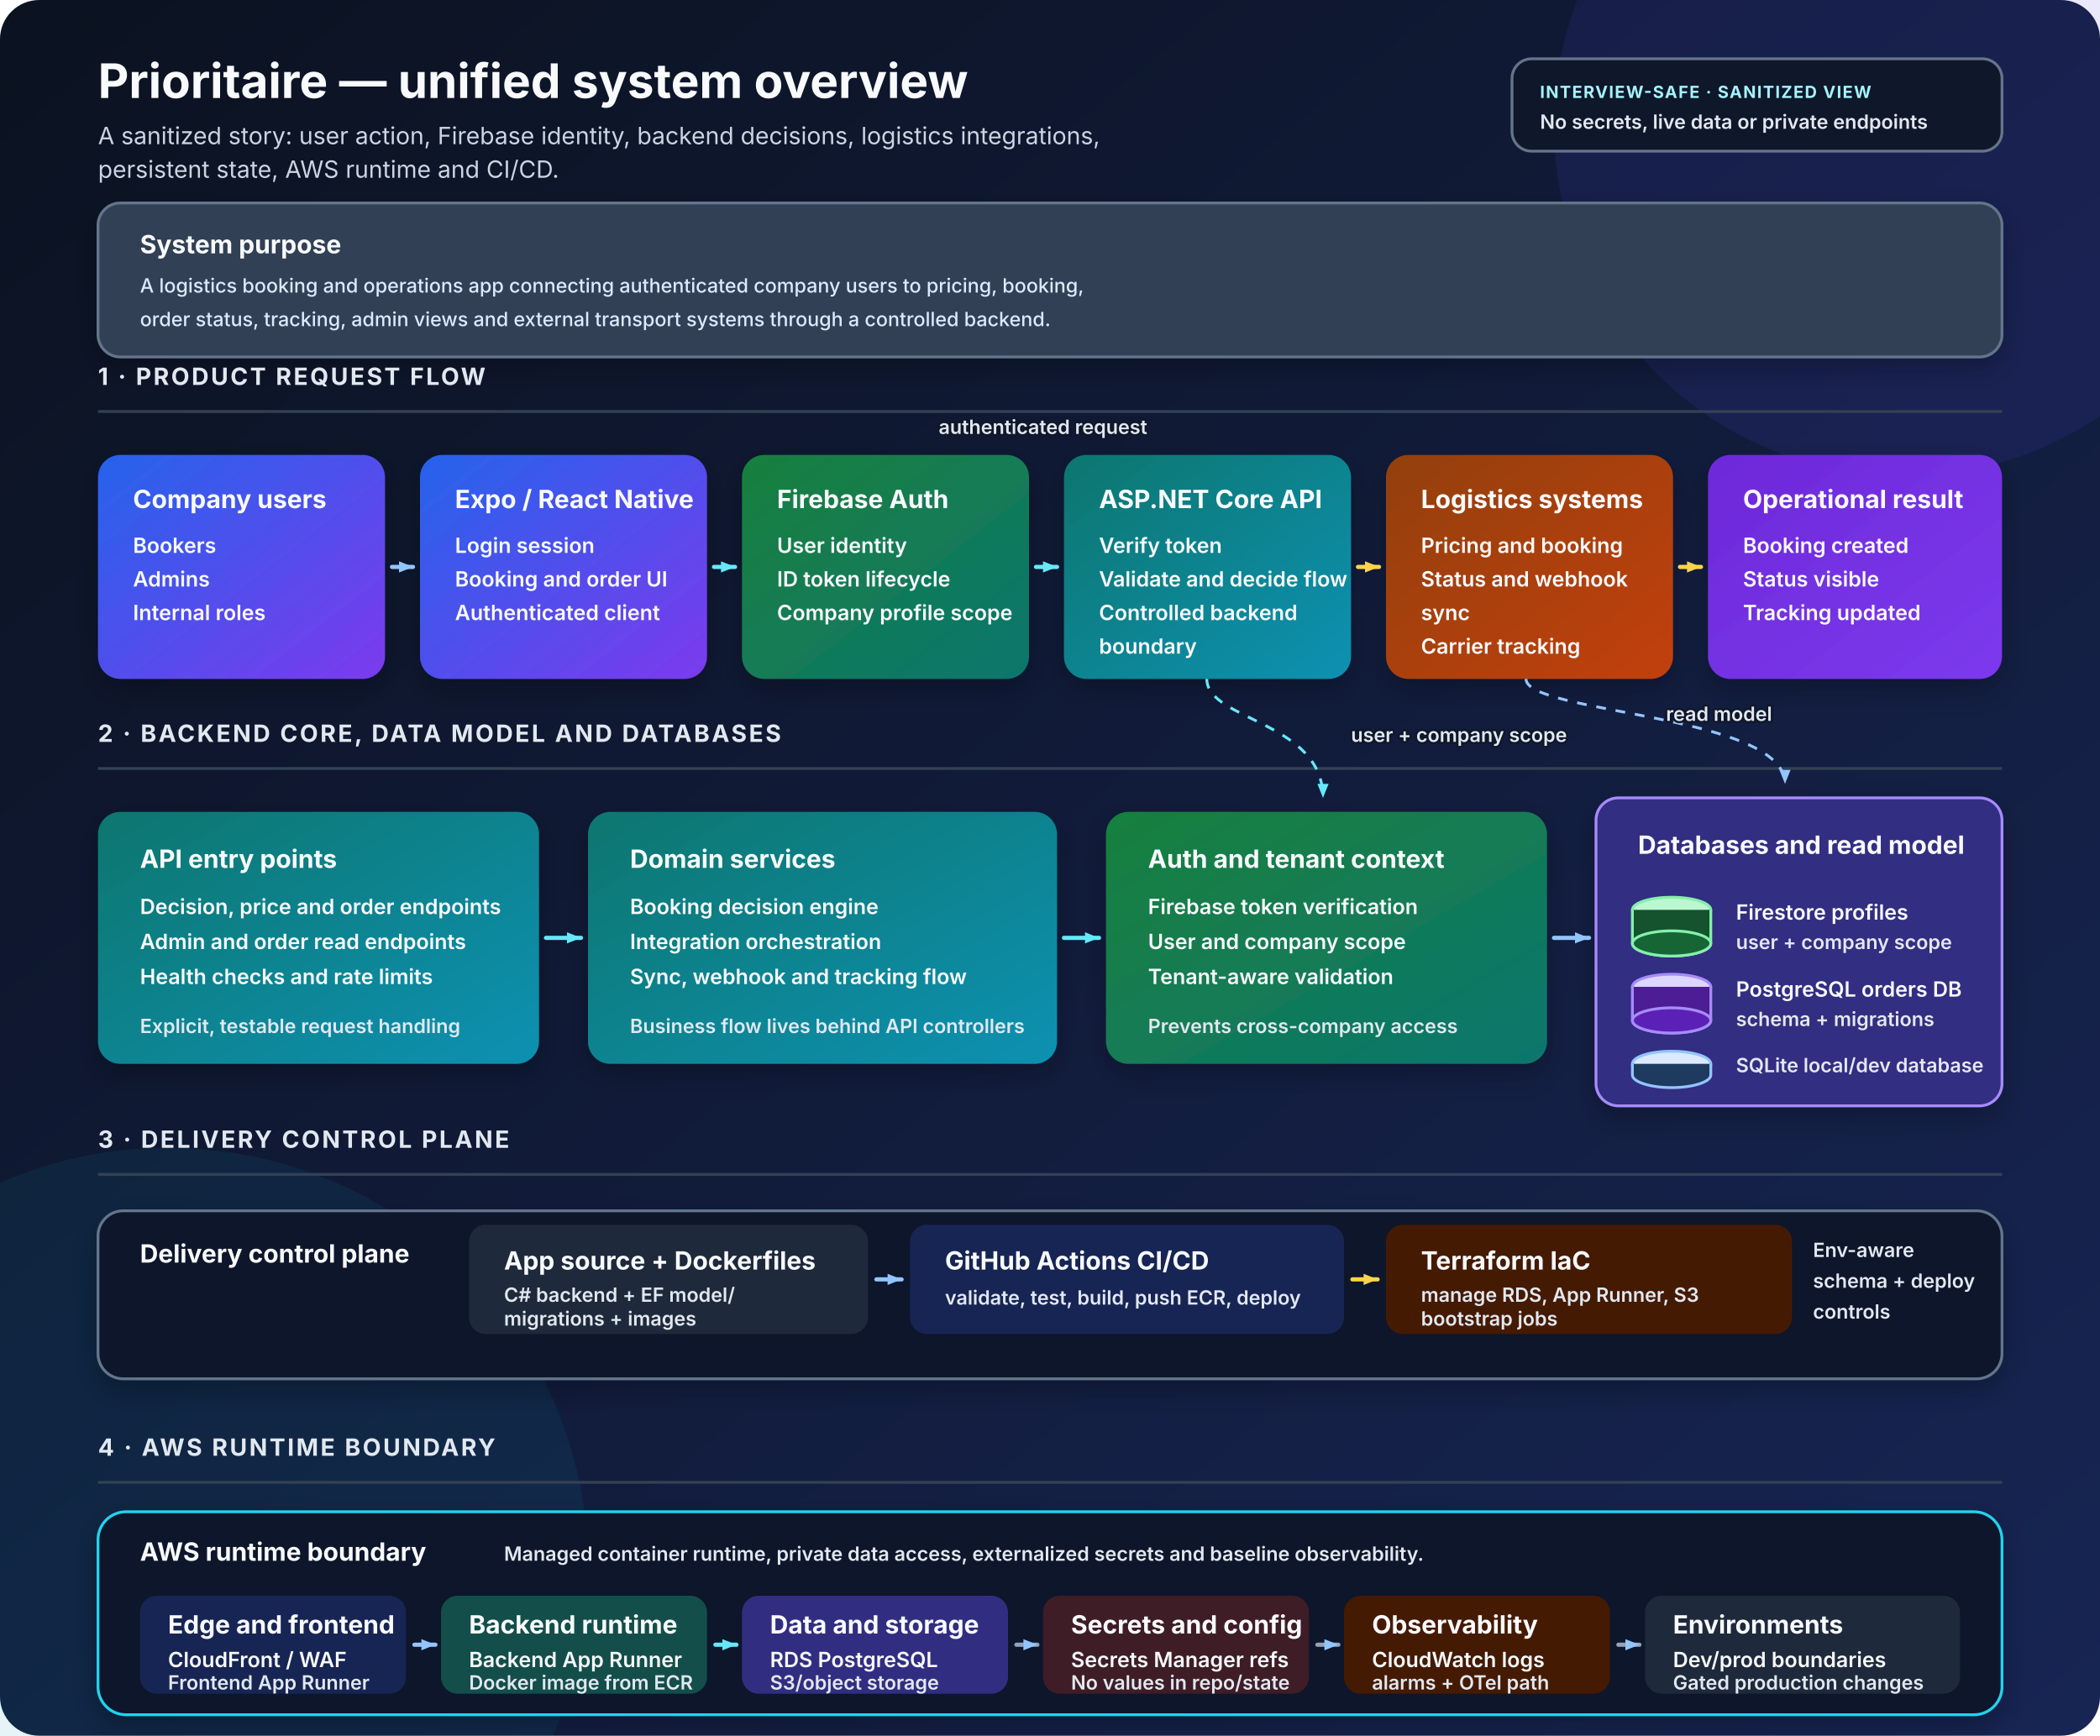
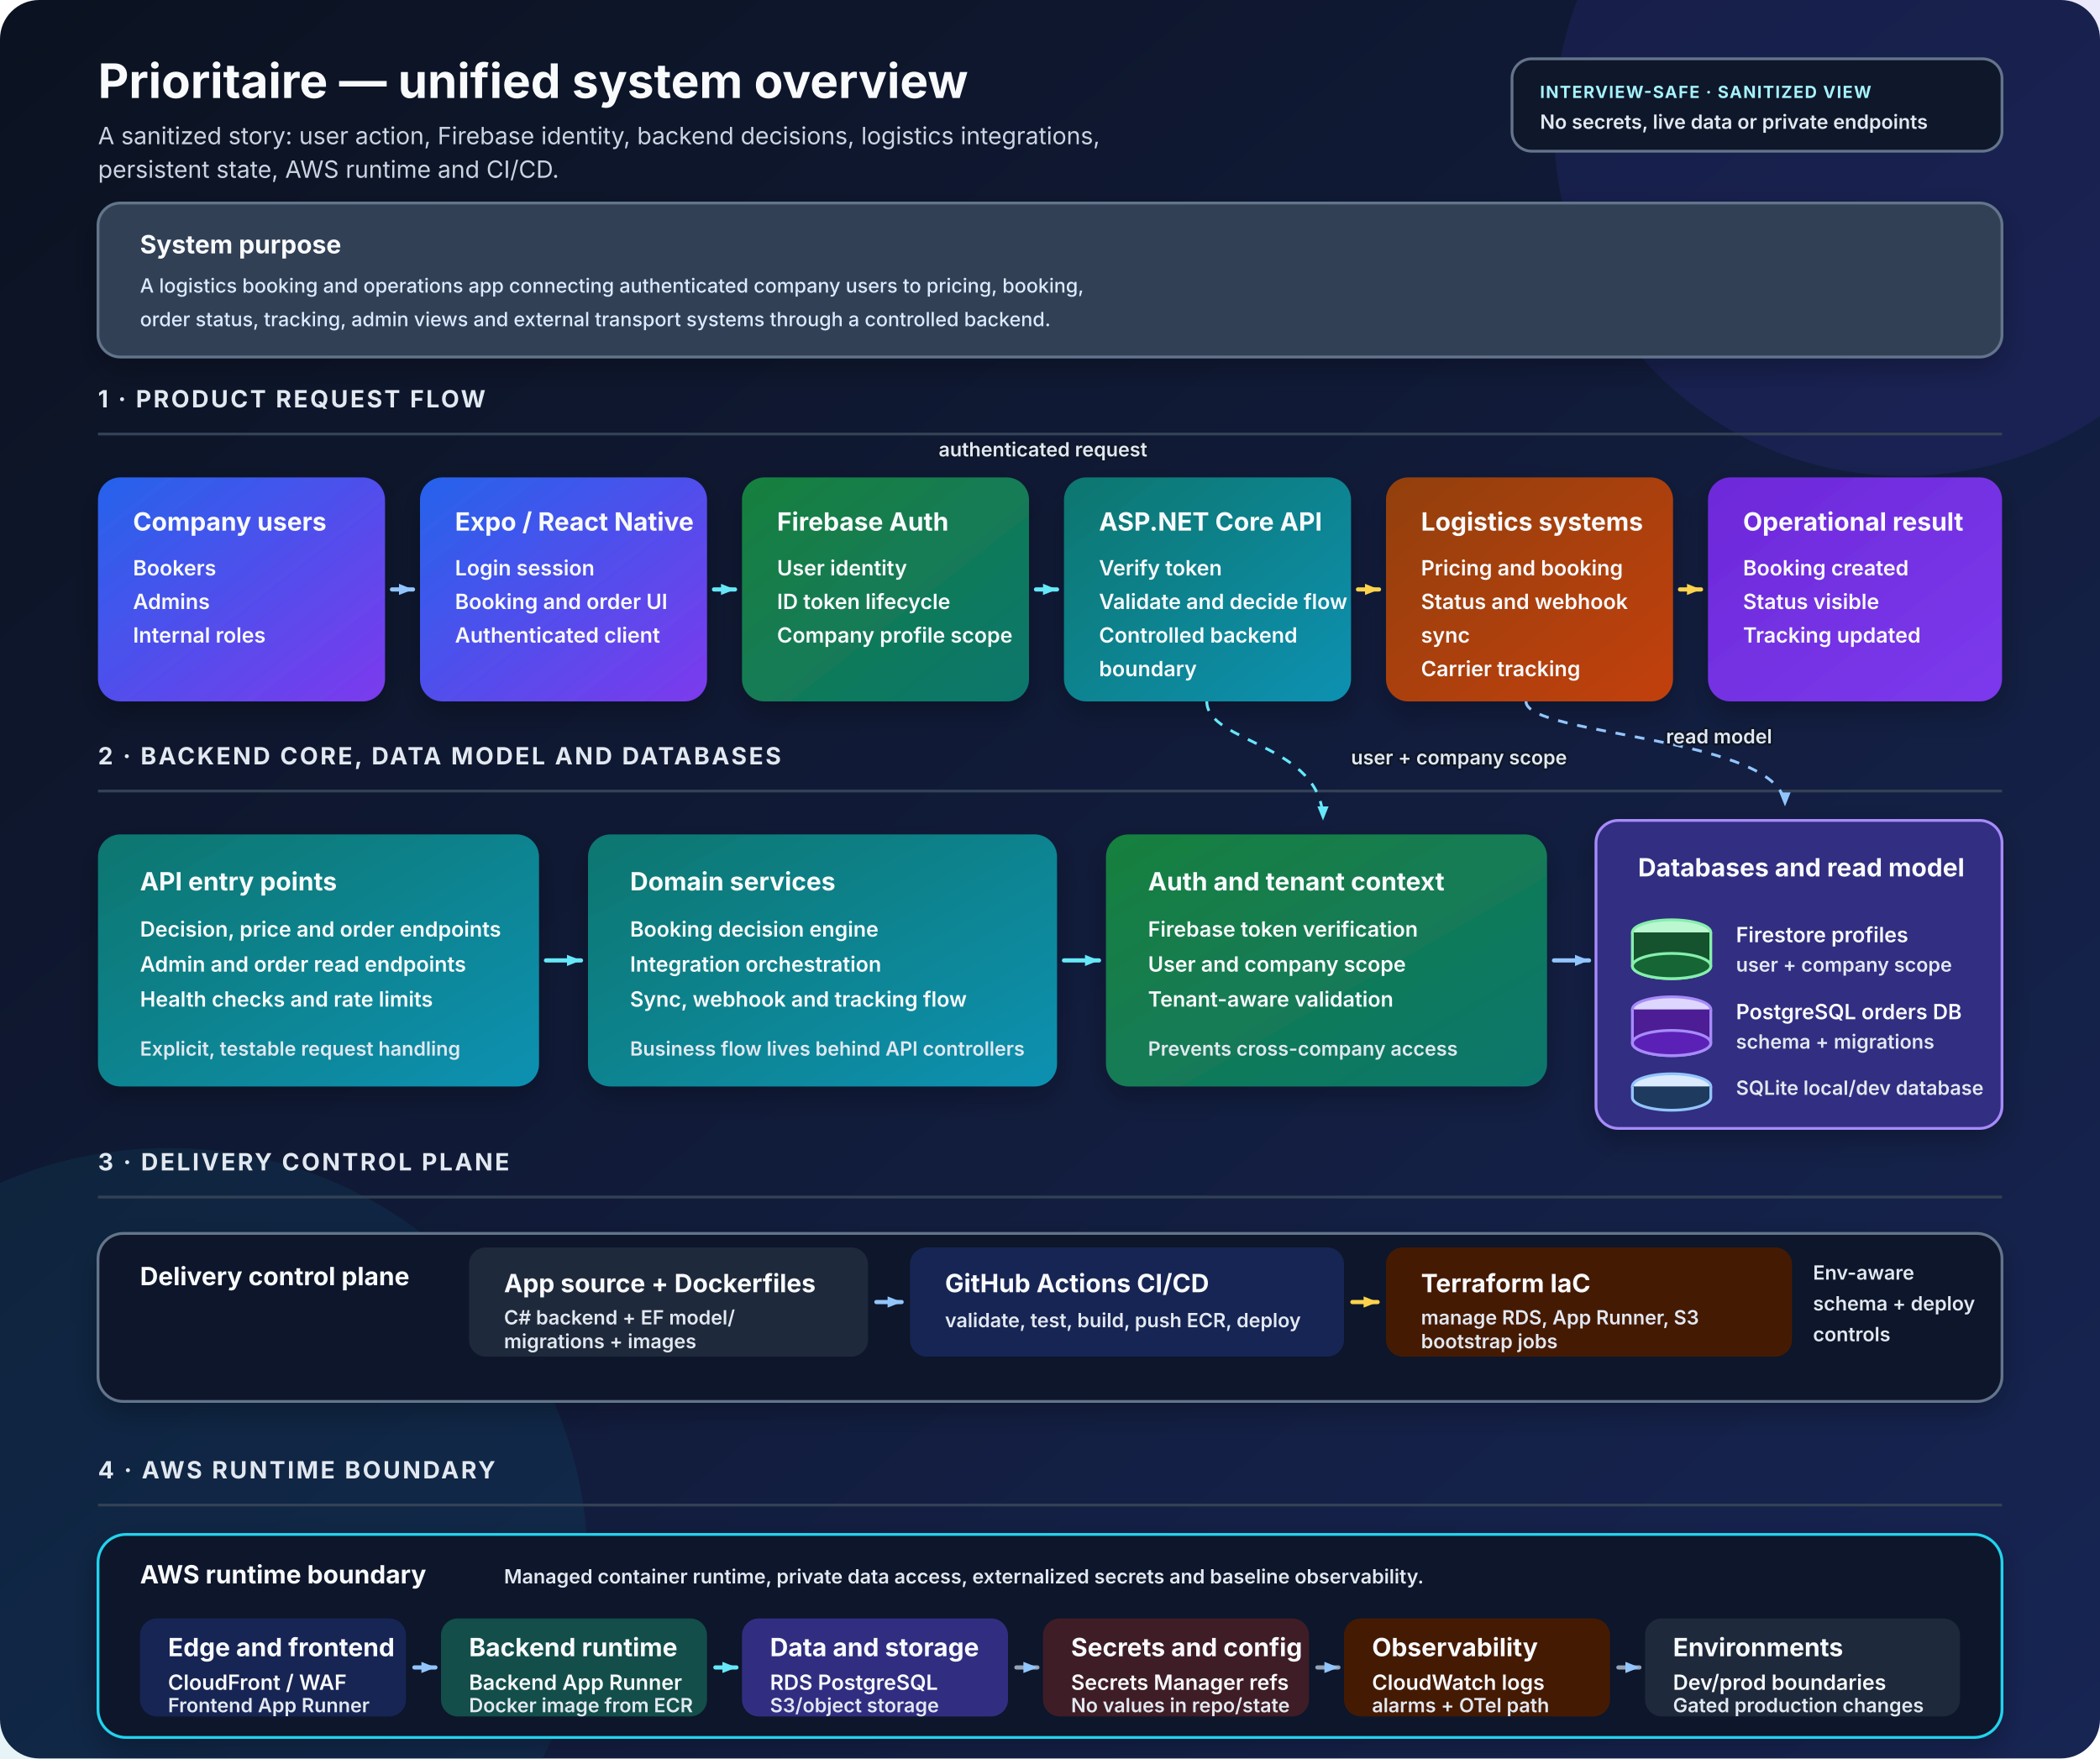
- <svg xmlns="http://www.w3.org/2000/svg" width="1500" height="1240" viewBox="0 0 1500 1240" preserveAspectRatio="xMidYMid meet" shape-rendering="geometricPrecision" text-rendering="optimizeLegibility" role="img" aria-labelledby="title desc">
+ <svg xmlns="http://www.w3.org/2000/svg" width="1500" height="1256" viewBox="0 0 1500 1256" preserveAspectRatio="xMidYMid meet" shape-rendering="geometricPrecision" text-rendering="optimizeLegibility" role="img" aria-labelledby="title desc">
  <defs>
    <linearGradient id="bg" x1="0" y1="0" x2="1" y2="1">
      <stop offset="0" stop-color="#0b1220" />
      <stop offset="1" stop-color="#172554" />
    </linearGradient>
    <linearGradient id="app" x1="0" y1="0" x2="1" y2="1">
      <stop offset="0" stop-color="#2563eb" />
      <stop offset="1" stop-color="#7c3aed" />
    </linearGradient>
    <linearGradient id="identity" x1="0" y1="0" x2="1" y2="1">
      <stop offset="0" stop-color="#15803d" />
      <stop offset="1" stop-color="#0f766e" />
    </linearGradient>
    <linearGradient id="platform" x1="0" y1="0" x2="1" y2="1">
      <stop offset="0" stop-color="#0f766e" />
      <stop offset="1" stop-color="#0891b2" />
    </linearGradient>
    <linearGradient id="integration" x1="0" y1="0" x2="1" y2="1">
      <stop offset="0" stop-color="#92400e" />
      <stop offset="1" stop-color="#c2410c" />
    </linearGradient>
    <linearGradient id="result" x1="0" y1="0" x2="1" y2="1">
      <stop offset="0" stop-color="#6d28d9" />
      <stop offset="1" stop-color="#7c3aed" />
    </linearGradient>
    <linearGradient id="surface" x1="0" y1="0" x2="1" y2="1">
      <stop offset="0" stop-color="#1e293b" />
      <stop offset="1" stop-color="#334155" />
    </linearGradient>
    <filter id="shadow" x="-20%" y="-20%" width="140%" height="140%">
      <feDropShadow dx="0" dy="8" stdDeviation="10" flood-color="#000" flood-opacity=".25" />
    </filter>
    <marker id="arrow-blue" markerUnits="userSpaceOnUse" markerWidth="10" markerHeight="8" refX="10" refY="4" orient="auto">
      <path d="M0,0 L0,8 L10,4 z" fill="#93c5fd" />
    </marker>
    <marker id="arrow-teal" markerUnits="userSpaceOnUse" markerWidth="10" markerHeight="8" refX="10" refY="4" orient="auto">
      <path d="M0,0 L0,8 L10,4 z" fill="#67e8f9" />
    </marker>
    <marker id="arrow-amber" markerUnits="userSpaceOnUse" markerWidth="10" markerHeight="8" refX="10" refY="4" orient="auto">
      <path d="M0,0 L0,8 L10,4 z" fill="#fcd34d" />
    </marker>
    <style>
      .title { font: 700 34px Inter, ui-sans-serif, system-ui, sans-serif; fill: #f8fafc; }
      .subtitle { font: 400 17px Inter, ui-sans-serif, system-ui, sans-serif; fill: #cbd5e1; }
      .section { font: 700 17px Inter, ui-sans-serif, system-ui, sans-serif; fill: #e2e8f0; letter-spacing: 1.5px; }
      .box-title { font: 700 18px Inter, ui-sans-serif, system-ui, sans-serif; fill: #f8fafc; }
      .box-text { font: 600 15px Inter, ui-sans-serif, system-ui, sans-serif; fill: #f8fafc; }
      .purpose-text { font: 500 14px Inter, ui-sans-serif, system-ui, sans-serif; fill: #dbeafe; }
      .small { font: 600 14px Inter, ui-sans-serif, system-ui, sans-serif; fill: #e2e8f0; }
      .flow-label { stroke: #0f172a; stroke-width: 3px; stroke-linejoin: round; paint-order: stroke fill; }
      .legend { font: 600 13px Inter, ui-sans-serif, system-ui, sans-serif; fill: #e2e8f0; }
      .chip { font: 700 12px Inter, ui-sans-serif, system-ui, sans-serif; fill: #a5f3fc; letter-spacing: .8px; }
    </style>
  </defs>
-   <rect width="1500" height="1240" rx="28" fill="url(#bg)" />
+   <rect width="1500" height="1256" rx="28" fill="url(#bg)" />
  <circle cx="1360" cy="90" r="250" fill="#4f46e5" opacity=".12" />
  <circle cx="120" cy="1120" r="300" fill="#0891b2" opacity=".10" />
  <text x="70" y="70" class="title">Prioritaire — unified system overview</text>
  <text x="70" y="103" class="subtitle">A sanitized story: user action, Firebase identity, backend decisions, logistics integrations,</text>
  <text x="70" y="127" class="subtitle">persistent state, AWS runtime and CI/CD.</text>
  <g>
    <rect x="1080" y="42" width="350" height="66" rx="14" fill="#0f172a" stroke="#64748b" stroke-width="2" />
    <text x="1100" y="70" class="chip">INTERVIEW-SAFE · SANITIZED VIEW</text>
    <text x="1100" y="92" class="small">No secrets, live data or private endpoints</text>
  </g>
  <g>
    <rect filter="url(#shadow)" x="70" y="145" width="1360" height="110" rx="16" fill="#334155" stroke="#64748b" stroke-width="2" />
    <text x="100" y="181" class="box-title">System purpose</text>
    <text x="100" y="209" class="purpose-text">A logistics booking and operations app connecting authenticated company users to pricing, booking,</text>
    <text x="100" y="233" class="purpose-text">order status, tracking, admin views and external transport systems through a controlled backend.</text>
  </g>
-   <text x="70" y="275" class="section">1 · PRODUCT REQUEST FLOW</text>
-   <line x1="70" y1="294" x2="1430" y2="294" stroke="#334155" stroke-width="2" />
-   <g>
-     <rect filter="url(#shadow)" x="70" y="325" width="205" height="160" rx="16" fill="url(#app)" />
-     <text x="95" y="363" class="box-title">Company users</text>
-     <text x="95" y="395" class="box-text">Bookers</text>
-     <text x="95" y="419" class="box-text">Admins</text>
-     <text x="95" y="443" class="box-text">Internal roles</text>
+   <g transform="translate(0 16)">
+     <text x="70" y="275" class="section">1 · PRODUCT REQUEST FLOW</text>
+     <line x1="70" y1="294" x2="1430" y2="294" stroke="#334155" stroke-width="2" />
+     <g>
+       <rect filter="url(#shadow)" x="70" y="325" width="205" height="160" rx="16" fill="url(#app)" />
+       <text x="95" y="363" class="box-title">Company users</text>
+       <text x="95" y="395" class="box-text">Bookers</text>
+       <text x="95" y="419" class="box-text">Admins</text>
+       <text x="95" y="443" class="box-text">Internal roles</text>
+     </g>
+     <g>
+       <rect filter="url(#shadow)" x="300" y="325" width="205" height="160" rx="16" fill="url(#app)" />
+       <text x="325" y="363" class="box-title" font-size="16">Expo / React Native</text>
+       <text x="325" y="395" class="box-text">Login session</text>
+       <text x="325" y="419" class="box-text">Booking and order UI</text>
+       <text x="325" y="443" class="box-text">Authenticated client</text>
+     </g>
+     <g>
+       <rect filter="url(#shadow)" x="530" y="325" width="205" height="160" rx="16" fill="url(#identity)" />
+       <text x="555" y="363" class="box-title">Firebase Auth</text>
+       <text x="555" y="395" class="box-text">User identity</text>
+       <text x="555" y="419" class="box-text">ID token lifecycle</text>
+       <text x="555" y="443" class="box-text">Company profile scope</text>
+     </g>
+     <g>
+       <rect filter="url(#shadow)" x="760" y="325" width="205" height="160" rx="16" fill="url(#platform)" />
+       <text x="785" y="363" class="box-title">ASP.NET Core API</text>
+       <text x="785" y="395" class="box-text">Verify token</text>
+       <text x="785" y="419" class="box-text">Validate and decide flow</text>
+       <text x="785" y="443" class="box-text">Controlled backend</text>
+       <text x="785" y="467" class="box-text">boundary</text>
+     </g>
+     <g>
+       <rect filter="url(#shadow)" x="990" y="325" width="205" height="160" rx="16" fill="url(#integration)" />
+       <text x="1015" y="363" class="box-title">Logistics systems</text>
+       <text x="1015" y="395" class="box-text">Pricing and booking</text>
+       <text x="1015" y="419" class="box-text">Status and webhook</text>
+       <text x="1015" y="443" class="box-text">sync</text>
+       <text x="1015" y="467" class="box-text">Carrier tracking</text>
+     </g>
+     <g>
+       <rect filter="url(#shadow)" x="1220" y="325" width="210" height="160" rx="16" fill="url(#result)" />
+       <text x="1245" y="363" class="box-title" font-size="16">Operational result</text>
+       <text x="1245" y="395" class="box-text">Booking created</text>
+       <text x="1245" y="419" class="box-text">Status visible</text>
+       <text x="1245" y="443" class="box-text">Tracking updated</text>
+     </g>
+     <path d="M280 405 L295 405" fill="none" stroke="#93c5fd" stroke-width="3" stroke-linecap="round" marker-end="url(#arrow-blue)" />
+     <path d="M510 405 L525 405" fill="none" stroke="#67e8f9" stroke-width="3" stroke-linecap="round" marker-end="url(#arrow-teal)" />
+     <path d="M740 405 L755 405" fill="none" stroke="#67e8f9" stroke-width="3" stroke-linecap="round" marker-end="url(#arrow-teal)" />
+     <path d="M970 405 L985 405" fill="none" stroke="#fcd34d" stroke-width="3" stroke-linecap="round" marker-end="url(#arrow-amber)" />
+     <path d="M1200 405 L1215 405" fill="none" stroke="#fcd34d" stroke-width="3" stroke-linecap="round" marker-end="url(#arrow-amber)" />
+     <text x="745" y="310" class="small flow-label" text-anchor="middle">authenticated request</text>
+     <text x="70" y="530" class="section">2 · BACKEND CORE, DATA MODEL AND DATABASES</text>
+     <line x1="70" y1="549" x2="1430" y2="549" stroke="#334155" stroke-width="2" />
+     <g>
+       <rect filter="url(#shadow)" x="70" y="580" width="315" height="180" rx="16" fill="url(#platform)" />
+       <text x="100" y="620" class="box-title">API entry points</text>
+       <text x="100" y="653" class="box-text">Decision, price and order endpoints</text>
+       <text x="100" y="678" class="box-text">Admin and order read endpoints</text>
+       <text x="100" y="703" class="box-text">Health checks and rate limits</text>
+       <text x="100" y="738" class="small">Explicit, testable request handling</text>
+     </g>
+     <g>
+       <rect filter="url(#shadow)" x="420" y="580" width="335" height="180" rx="16" fill="url(#platform)" />
+       <text x="450" y="620" class="box-title">Domain services</text>
+       <text x="450" y="653" class="box-text">Booking decision engine</text>
+       <text x="450" y="678" class="box-text">Integration orchestration</text>
+       <text x="450" y="703" class="box-text">Sync, webhook and tracking flow</text>
+       <text x="450" y="738" class="small">Business flow lives behind API controllers</text>
+     </g>
+     <g>
+       <rect filter="url(#shadow)" x="790" y="580" width="315" height="180" rx="16" fill="url(#identity)" />
+       <text x="820" y="620" class="box-title">Auth and tenant context</text>
+       <text x="820" y="653" class="box-text">Firebase token verification</text>
+       <text x="820" y="678" class="box-text">User and company scope</text>
+       <text x="820" y="703" class="box-text">Tenant-aware validation</text>
+       <text x="820" y="738" class="small">Prevents cross-company access</text>
+     </g>
+     <g>
+       <rect filter="url(#shadow)" x="1140" y="570" width="290" height="220" rx="16" fill="#312e81" stroke="#a78bfa" stroke-width="2" />
+       <text x="1170" y="610" class="box-title">Databases and read model</text>
+       <g>
+         <ellipse cx="1194" cy="650" rx="28" ry="9" fill="#bbf7d0" stroke="#86efac" stroke-width="2" />
+         <path d="M1166 650 v24 c0 5 13 9 28 9s28-4 28-9v-24" fill="#14532d" stroke="#86efac" stroke-width="2" />
+         <ellipse cx="1194" cy="674" rx="28" ry="9" fill="#166534" stroke="#86efac" stroke-width="2" />
+         <text x="1240" y="657" class="box-text">Firestore profiles</text>
+         <text x="1240" y="678" class="small">user + company scope</text>
+       </g>
+       <g>
+         <ellipse cx="1194" cy="705" rx="28" ry="9" fill="#ddd6fe" stroke="#a78bfa" stroke-width="2" />
+         <path d="M1166 705 v24 c0 5 13 9 28 9s28-4 28-9v-24" fill="#4c1d95" stroke="#a78bfa" stroke-width="2" />
+         <ellipse cx="1194" cy="729" rx="28" ry="9" fill="#5b21b6" stroke="#a78bfa" stroke-width="2" />
+         <text x="1240" y="712" class="box-text">PostgreSQL orders DB</text>
+         <text x="1240" y="733" class="small">schema + migrations</text>
+       </g>
+       <g>
+         <ellipse cx="1194" cy="760" rx="28" ry="9" fill="#dbeafe" stroke="#93c5fd" stroke-width="2" />
+         <path d="M1166 760 v8 c0 5 13 9 28 9s28-4 28-9v-8" fill="#1e3a5f" stroke="#93c5fd" stroke-width="2" />
+         <text x="1240" y="766" class="small">SQLite local/dev database</text>
+       </g>
+     </g>
+     <path d="M390 670 L415 670" fill="none" stroke="#67e8f9" stroke-width="3" stroke-linecap="round" marker-end="url(#arrow-teal)" />
+     <path d="M760 670 L785 670" fill="none" stroke="#67e8f9" stroke-width="3" stroke-linecap="round" marker-end="url(#arrow-teal)" />
+     <path d="M1110 670 L1135 670" fill="none" stroke="#93c5fd" stroke-width="3" stroke-linecap="round" marker-end="url(#arrow-blue)" />
+     <path d="M862 485 C862 515 945 515 945 570" fill="none" stroke="#67e8f9" stroke-width="2" stroke-dasharray="7 7" marker-end="url(#arrow-teal)" />
+     <text x="965" y="530" class="small flow-label">user + company scope</text>
+     <path d="M1090 485 C1090 510 1275 510 1275 560" fill="none" stroke="#93c5fd" stroke-width="2" stroke-dasharray="7 7" marker-end="url(#arrow-blue)" />
+     <text x="1190" y="515" class="small flow-label">read model</text>
+     <text x="70" y="820" class="section">3 · DELIVERY CONTROL PLANE</text>
+     <line x1="70" y1="839" x2="1430" y2="839" stroke="#334155" stroke-width="2" />
+     <g>
+       <rect filter="url(#shadow)" x="70" y="865" width="1360" height="120" rx="18" fill="#0f172a" stroke="#64748b" stroke-width="2" />
+       <text x="100" y="902" class="box-title">Delivery control plane</text>
+       <rect x="335" y="875" width="285" height="78" rx="12" fill="#1e293b" />
+       <text x="360" y="907" class="box-title" font-size="16">App source + Dockerfiles</text>
+       <text x="360" y="930" class="small">C# backend + EF model/</text>
+       <text x="360" y="947" class="small">migrations + images</text>
+       <rect x="650" y="875" width="310" height="78" rx="12" fill="#172554" />
+       <text x="675" y="907" class="box-title" font-size="16">GitHub Actions CI/CD</text>
+       <text x="675" y="932" class="small">validate, test, build, push ECR, deploy</text>
+       <rect x="990" y="875" width="290" height="78" rx="12" fill="#451a03" />
+       <text x="1015" y="907" class="box-title" font-size="16">Terraform IaC</text>
+       <text x="1015" y="930" class="small">manage RDS, App Runner, S3</text>
+       <text x="1015" y="947" class="small">bootstrap jobs</text>
+       <text x="1295" y="898" class="small" font-size="13">Env-aware</text>
+       <text x="1295" y="920" class="small" font-size="13">schema + deploy</text>
+       <text x="1295" y="942" class="small" font-size="13">controls</text>
+     </g>
+     <path d="M626 914 L644 914" fill="none" stroke="#93c5fd" stroke-width="3" stroke-linecap="round" marker-end="url(#arrow-blue)" />
+     <path d="M966 914 L984 914" fill="none" stroke="#fcd34d" stroke-width="3" stroke-linecap="round" marker-end="url(#arrow-amber)" />
+     <text x="70" y="1040" class="section">4 · AWS RUNTIME BOUNDARY</text>
+     <line x1="70" y1="1059" x2="1430" y2="1059" stroke="#334155" stroke-width="2" />
+     <g>
+       <rect filter="url(#shadow)" x="70" y="1080" width="1360" height="145" rx="20" fill="#0f172a" stroke="#22d3ee" stroke-width="2" />
+       <text x="100" y="1115" class="box-title">AWS runtime boundary</text>
+       <text x="360" y="1115" class="small">Managed container runtime, private data access, externalized secrets and baseline observability.</text>
+       <rect x="100" y="1140" width="190" height="70" rx="12" fill="#172554" />
+       <text x="120" y="1167" class="box-title" font-size="16">Edge and frontend</text>
+       <text x="120" y="1191" class="box-text">CloudFront / WAF</text>
+       <text x="120" y="1207" class="small">Frontend App Runner</text>
+       <rect x="315" y="1140" width="190" height="70" rx="12" fill="#134e4a" />
+       <text x="335" y="1167" class="box-title" font-size="16">Backend runtime</text>
+       <text x="335" y="1191" class="box-text">Backend App Runner</text>
+       <text x="335" y="1207" class="small">Docker image from ECR</text>
+       <rect x="530" y="1140" width="190" height="70" rx="12" fill="#312e81" />
+       <text x="550" y="1167" class="box-title" font-size="16">Data and storage</text>
+       <text x="550" y="1191" class="box-text">RDS PostgreSQL</text>
+       <text x="550" y="1207" class="small">S3/object storage</text>
+       <rect x="745" y="1140" width="190" height="70" rx="12" fill="#3f1d26" />
+       <text x="765" y="1167" class="box-title" font-size="16">Secrets and config</text>
+       <text x="765" y="1191" class="box-text">Secrets Manager refs</text>
+       <text x="765" y="1207" class="small">No values in repo/state</text>
+       <rect x="960" y="1140" width="190" height="70" rx="12" fill="#451a03" />
+       <text x="980" y="1167" class="box-title" font-size="16">Observability</text>
+       <text x="980" y="1191" class="box-text">CloudWatch logs</text>
+       <text x="980" y="1207" class="small">alarms + OTel path</text>
+       <rect x="1175" y="1140" width="225" height="70" rx="12" fill="#1e293b" />
+       <text x="1195" y="1167" class="box-title" font-size="16">Environments</text>
+       <text x="1195" y="1191" class="box-text">Dev/prod boundaries</text>
+       <text x="1195" y="1207" class="small">Gated production changes</text>
+     </g>
+     <path d="M296 1175 L311 1175" fill="none" stroke="#93c5fd" stroke-width="3" stroke-linecap="round" marker-end="url(#arrow-blue)" />
+     <path d="M511 1175 L526 1175" fill="none" stroke="#67e8f9" stroke-width="3" stroke-linecap="round" marker-end="url(#arrow-teal)" />
+     <path d="M726 1175 L741 1175" fill="none" stroke="#94a3b8" stroke-width="3" stroke-linecap="round" marker-end="url(#arrow-blue)" />
+     <path d="M941 1175 L956 1175" fill="none" stroke="#94a3b8" stroke-width="3" stroke-linecap="round" marker-end="url(#arrow-blue)" />
+     <path d="M1156 1175 L1171 1175" fill="none" stroke="#94a3b8" stroke-width="3" stroke-linecap="round" marker-end="url(#arrow-blue)" />
  </g>
-   <g>
-     <rect filter="url(#shadow)" x="300" y="325" width="205" height="160" rx="16" fill="url(#app)" />
-     <text x="325" y="363" class="box-title" font-size="16">Expo / React Native</text>
-     <text x="325" y="395" class="box-text">Login session</text>
-     <text x="325" y="419" class="box-text">Booking and order UI</text>
-     <text x="325" y="443" class="box-text">Authenticated client</text>
-   </g>
-   <g>
-     <rect filter="url(#shadow)" x="530" y="325" width="205" height="160" rx="16" fill="url(#identity)" />
-     <text x="555" y="363" class="box-title">Firebase Auth</text>
-     <text x="555" y="395" class="box-text">User identity</text>
-     <text x="555" y="419" class="box-text">ID token lifecycle</text>
-     <text x="555" y="443" class="box-text">Company profile scope</text>
-   </g>
-   <g>
-     <rect filter="url(#shadow)" x="760" y="325" width="205" height="160" rx="16" fill="url(#platform)" />
-     <text x="785" y="363" class="box-title">ASP.NET Core API</text>
-     <text x="785" y="395" class="box-text">Verify token</text>
-     <text x="785" y="419" class="box-text">Validate and decide flow</text>
-     <text x="785" y="443" class="box-text">Controlled backend</text>
-     <text x="785" y="467" class="box-text">boundary</text>
-   </g>
-   <g>
-     <rect filter="url(#shadow)" x="990" y="325" width="205" height="160" rx="16" fill="url(#integration)" />
-     <text x="1015" y="363" class="box-title">Logistics systems</text>
-     <text x="1015" y="395" class="box-text">Pricing and booking</text>
-     <text x="1015" y="419" class="box-text">Status and webhook</text>
-     <text x="1015" y="443" class="box-text">sync</text>
-     <text x="1015" y="467" class="box-text">Carrier tracking</text>
-   </g>
-   <g>
-     <rect filter="url(#shadow)" x="1220" y="325" width="210" height="160" rx="16" fill="url(#result)" />
-     <text x="1245" y="363" class="box-title" font-size="16">Operational result</text>
-     <text x="1245" y="395" class="box-text">Booking created</text>
-     <text x="1245" y="419" class="box-text">Status visible</text>
-     <text x="1245" y="443" class="box-text">Tracking updated</text>
-   </g>
-   <path d="M280 405 L295 405" fill="none" stroke="#93c5fd" stroke-width="3" stroke-linecap="round" marker-end="url(#arrow-blue)" />
-   <path d="M510 405 L525 405" fill="none" stroke="#67e8f9" stroke-width="3" stroke-linecap="round" marker-end="url(#arrow-teal)" />
-   <path d="M740 405 L755 405" fill="none" stroke="#67e8f9" stroke-width="3" stroke-linecap="round" marker-end="url(#arrow-teal)" />
-   <path d="M970 405 L985 405" fill="none" stroke="#fcd34d" stroke-width="3" stroke-linecap="round" marker-end="url(#arrow-amber)" />
-   <path d="M1200 405 L1215 405" fill="none" stroke="#fcd34d" stroke-width="3" stroke-linecap="round" marker-end="url(#arrow-amber)" />
-   <text x="745" y="310" class="small flow-label" text-anchor="middle">authenticated request</text>
-   <text x="70" y="530" class="section">2 · BACKEND CORE, DATA MODEL AND DATABASES</text>
-   <line x1="70" y1="549" x2="1430" y2="549" stroke="#334155" stroke-width="2" />
-   <g>
-     <rect filter="url(#shadow)" x="70" y="580" width="315" height="180" rx="16" fill="url(#platform)" />
-     <text x="100" y="620" class="box-title">API entry points</text>
-     <text x="100" y="653" class="box-text">Decision, price and order endpoints</text>
-     <text x="100" y="678" class="box-text">Admin and order read endpoints</text>
-     <text x="100" y="703" class="box-text">Health checks and rate limits</text>
-     <text x="100" y="738" class="small">Explicit, testable request handling</text>
-   </g>
-   <g>
-     <rect filter="url(#shadow)" x="420" y="580" width="335" height="180" rx="16" fill="url(#platform)" />
-     <text x="450" y="620" class="box-title">Domain services</text>
-     <text x="450" y="653" class="box-text">Booking decision engine</text>
-     <text x="450" y="678" class="box-text">Integration orchestration</text>
-     <text x="450" y="703" class="box-text">Sync, webhook and tracking flow</text>
-     <text x="450" y="738" class="small">Business flow lives behind API controllers</text>
-   </g>
-   <g>
-     <rect filter="url(#shadow)" x="790" y="580" width="315" height="180" rx="16" fill="url(#identity)" />
-     <text x="820" y="620" class="box-title">Auth and tenant context</text>
-     <text x="820" y="653" class="box-text">Firebase token verification</text>
-     <text x="820" y="678" class="box-text">User and company scope</text>
-     <text x="820" y="703" class="box-text">Tenant-aware validation</text>
-     <text x="820" y="738" class="small">Prevents cross-company access</text>
-   </g>
-   <g>
-     <rect filter="url(#shadow)" x="1140" y="570" width="290" height="220" rx="16" fill="#312e81" stroke="#a78bfa" stroke-width="2" />
-     <text x="1170" y="610" class="box-title">Databases and read model</text>
-     <g>
-       <ellipse cx="1194" cy="650" rx="28" ry="9" fill="#bbf7d0" stroke="#86efac" stroke-width="2" />
-       <path d="M1166 650 v24 c0 5 13 9 28 9s28-4 28-9v-24" fill="#14532d" stroke="#86efac" stroke-width="2" />
-       <ellipse cx="1194" cy="674" rx="28" ry="9" fill="#166534" stroke="#86efac" stroke-width="2" />
-       <text x="1240" y="657" class="box-text">Firestore profiles</text>
-       <text x="1240" y="678" class="small">user + company scope</text>
-     </g>
-     <g>
-       <ellipse cx="1194" cy="705" rx="28" ry="9" fill="#ddd6fe" stroke="#a78bfa" stroke-width="2" />
-       <path d="M1166 705 v24 c0 5 13 9 28 9s28-4 28-9v-24" fill="#4c1d95" stroke="#a78bfa" stroke-width="2" />
-       <ellipse cx="1194" cy="729" rx="28" ry="9" fill="#5b21b6" stroke="#a78bfa" stroke-width="2" />
-       <text x="1240" y="712" class="box-text">PostgreSQL orders DB</text>
-       <text x="1240" y="733" class="small">schema + migrations</text>
-     </g>
-     <g>
-       <ellipse cx="1194" cy="760" rx="28" ry="9" fill="#dbeafe" stroke="#93c5fd" stroke-width="2" />
-       <path d="M1166 760 v8 c0 5 13 9 28 9s28-4 28-9v-8" fill="#1e3a5f" stroke="#93c5fd" stroke-width="2" />
-       <text x="1240" y="766" class="small">SQLite local/dev database</text>
-     </g>
-   </g>
-   <path d="M390 670 L415 670" fill="none" stroke="#67e8f9" stroke-width="3" stroke-linecap="round" marker-end="url(#arrow-teal)" />
-   <path d="M760 670 L785 670" fill="none" stroke="#67e8f9" stroke-width="3" stroke-linecap="round" marker-end="url(#arrow-teal)" />
-   <path d="M1110 670 L1135 670" fill="none" stroke="#93c5fd" stroke-width="3" stroke-linecap="round" marker-end="url(#arrow-blue)" />
-   <path d="M862 485 C862 515 945 515 945 570" fill="none" stroke="#67e8f9" stroke-width="2" stroke-dasharray="7 7" marker-end="url(#arrow-teal)" />
-   <text x="965" y="530" class="small flow-label">user + company scope</text>
-   <path d="M1090 485 C1090 510 1275 510 1275 560" fill="none" stroke="#93c5fd" stroke-width="2" stroke-dasharray="7 7" marker-end="url(#arrow-blue)" />
-   <text x="1190" y="515" class="small flow-label">read model</text>
-   <text x="70" y="820" class="section">3 · DELIVERY CONTROL PLANE</text>
-   <line x1="70" y1="839" x2="1430" y2="839" stroke="#334155" stroke-width="2" />
-   <g>
-     <rect filter="url(#shadow)" x="70" y="865" width="1360" height="120" rx="18" fill="#0f172a" stroke="#64748b" stroke-width="2" />
-     <text x="100" y="902" class="box-title">Delivery control plane</text>
-     <rect x="335" y="875" width="285" height="78" rx="12" fill="#1e293b" />
-     <text x="360" y="907" class="box-title" font-size="16">App source + Dockerfiles</text>
-     <text x="360" y="930" class="small">C# backend + EF model/</text>
-     <text x="360" y="947" class="small">migrations + images</text>
-     <rect x="650" y="875" width="310" height="78" rx="12" fill="#172554" />
-     <text x="675" y="907" class="box-title" font-size="16">GitHub Actions CI/CD</text>
-     <text x="675" y="932" class="small">validate, test, build, push ECR, deploy</text>
-     <rect x="990" y="875" width="290" height="78" rx="12" fill="#451a03" />
-     <text x="1015" y="907" class="box-title" font-size="16">Terraform IaC</text>
-     <text x="1015" y="930" class="small">manage RDS, App Runner, S3</text>
-     <text x="1015" y="947" class="small">bootstrap jobs</text>
-     <text x="1295" y="898" class="small" font-size="13">Env-aware</text>
-     <text x="1295" y="920" class="small" font-size="13">schema + deploy</text>
-     <text x="1295" y="942" class="small" font-size="13">controls</text>
-   </g>
-   <path d="M626 914 L644 914" fill="none" stroke="#93c5fd" stroke-width="3" stroke-linecap="round" marker-end="url(#arrow-blue)" />
-   <path d="M966 914 L984 914" fill="none" stroke="#fcd34d" stroke-width="3" stroke-linecap="round" marker-end="url(#arrow-amber)" />
-   <text x="70" y="1040" class="section">4 · AWS RUNTIME BOUNDARY</text>
-   <line x1="70" y1="1059" x2="1430" y2="1059" stroke="#334155" stroke-width="2" />
-   <g>
-     <rect filter="url(#shadow)" x="70" y="1080" width="1360" height="145" rx="20" fill="#0f172a" stroke="#22d3ee" stroke-width="2" />
-     <text x="100" y="1115" class="box-title">AWS runtime boundary</text>
-     <text x="360" y="1115" class="small">Managed container runtime, private data access, externalized secrets and baseline observability.</text>
-     <rect x="100" y="1140" width="190" height="70" rx="12" fill="#172554" />
-     <text x="120" y="1167" class="box-title" font-size="16">Edge and frontend</text>
-     <text x="120" y="1191" class="box-text">CloudFront / WAF</text>
-     <text x="120" y="1207" class="small">Frontend App Runner</text>
-     <rect x="315" y="1140" width="190" height="70" rx="12" fill="#134e4a" />
-     <text x="335" y="1167" class="box-title" font-size="16">Backend runtime</text>
-     <text x="335" y="1191" class="box-text">Backend App Runner</text>
-     <text x="335" y="1207" class="small">Docker image from ECR</text>
-     <rect x="530" y="1140" width="190" height="70" rx="12" fill="#312e81" />
-     <text x="550" y="1167" class="box-title" font-size="16">Data and storage</text>
-     <text x="550" y="1191" class="box-text">RDS PostgreSQL</text>
-     <text x="550" y="1207" class="small">S3/object storage</text>
-     <rect x="745" y="1140" width="190" height="70" rx="12" fill="#3f1d26" />
-     <text x="765" y="1167" class="box-title" font-size="16">Secrets and config</text>
-     <text x="765" y="1191" class="box-text">Secrets Manager refs</text>
-     <text x="765" y="1207" class="small">No values in repo/state</text>
-     <rect x="960" y="1140" width="190" height="70" rx="12" fill="#451a03" />
-     <text x="980" y="1167" class="box-title" font-size="16">Observability</text>
-     <text x="980" y="1191" class="box-text">CloudWatch logs</text>
-     <text x="980" y="1207" class="small">alarms + OTel path</text>
-     <rect x="1175" y="1140" width="225" height="70" rx="12" fill="#1e293b" />
-     <text x="1195" y="1167" class="box-title" font-size="16">Environments</text>
-     <text x="1195" y="1191" class="box-text">Dev/prod boundaries</text>
-     <text x="1195" y="1207" class="small">Gated production changes</text>
-   </g>
-   <path d="M296 1175 L311 1175" fill="none" stroke="#93c5fd" stroke-width="3" stroke-linecap="round" marker-end="url(#arrow-blue)" />
-   <path d="M511 1175 L526 1175" fill="none" stroke="#67e8f9" stroke-width="3" stroke-linecap="round" marker-end="url(#arrow-teal)" />
-   <path d="M726 1175 L741 1175" fill="none" stroke="#94a3b8" stroke-width="3" stroke-linecap="round" marker-end="url(#arrow-blue)" />
-   <path d="M941 1175 L956 1175" fill="none" stroke="#94a3b8" stroke-width="3" stroke-linecap="round" marker-end="url(#arrow-blue)" />
-   <path d="M1156 1175 L1171 1175" fill="none" stroke="#94a3b8" stroke-width="3" stroke-linecap="round" marker-end="url(#arrow-blue)" />
</svg>
